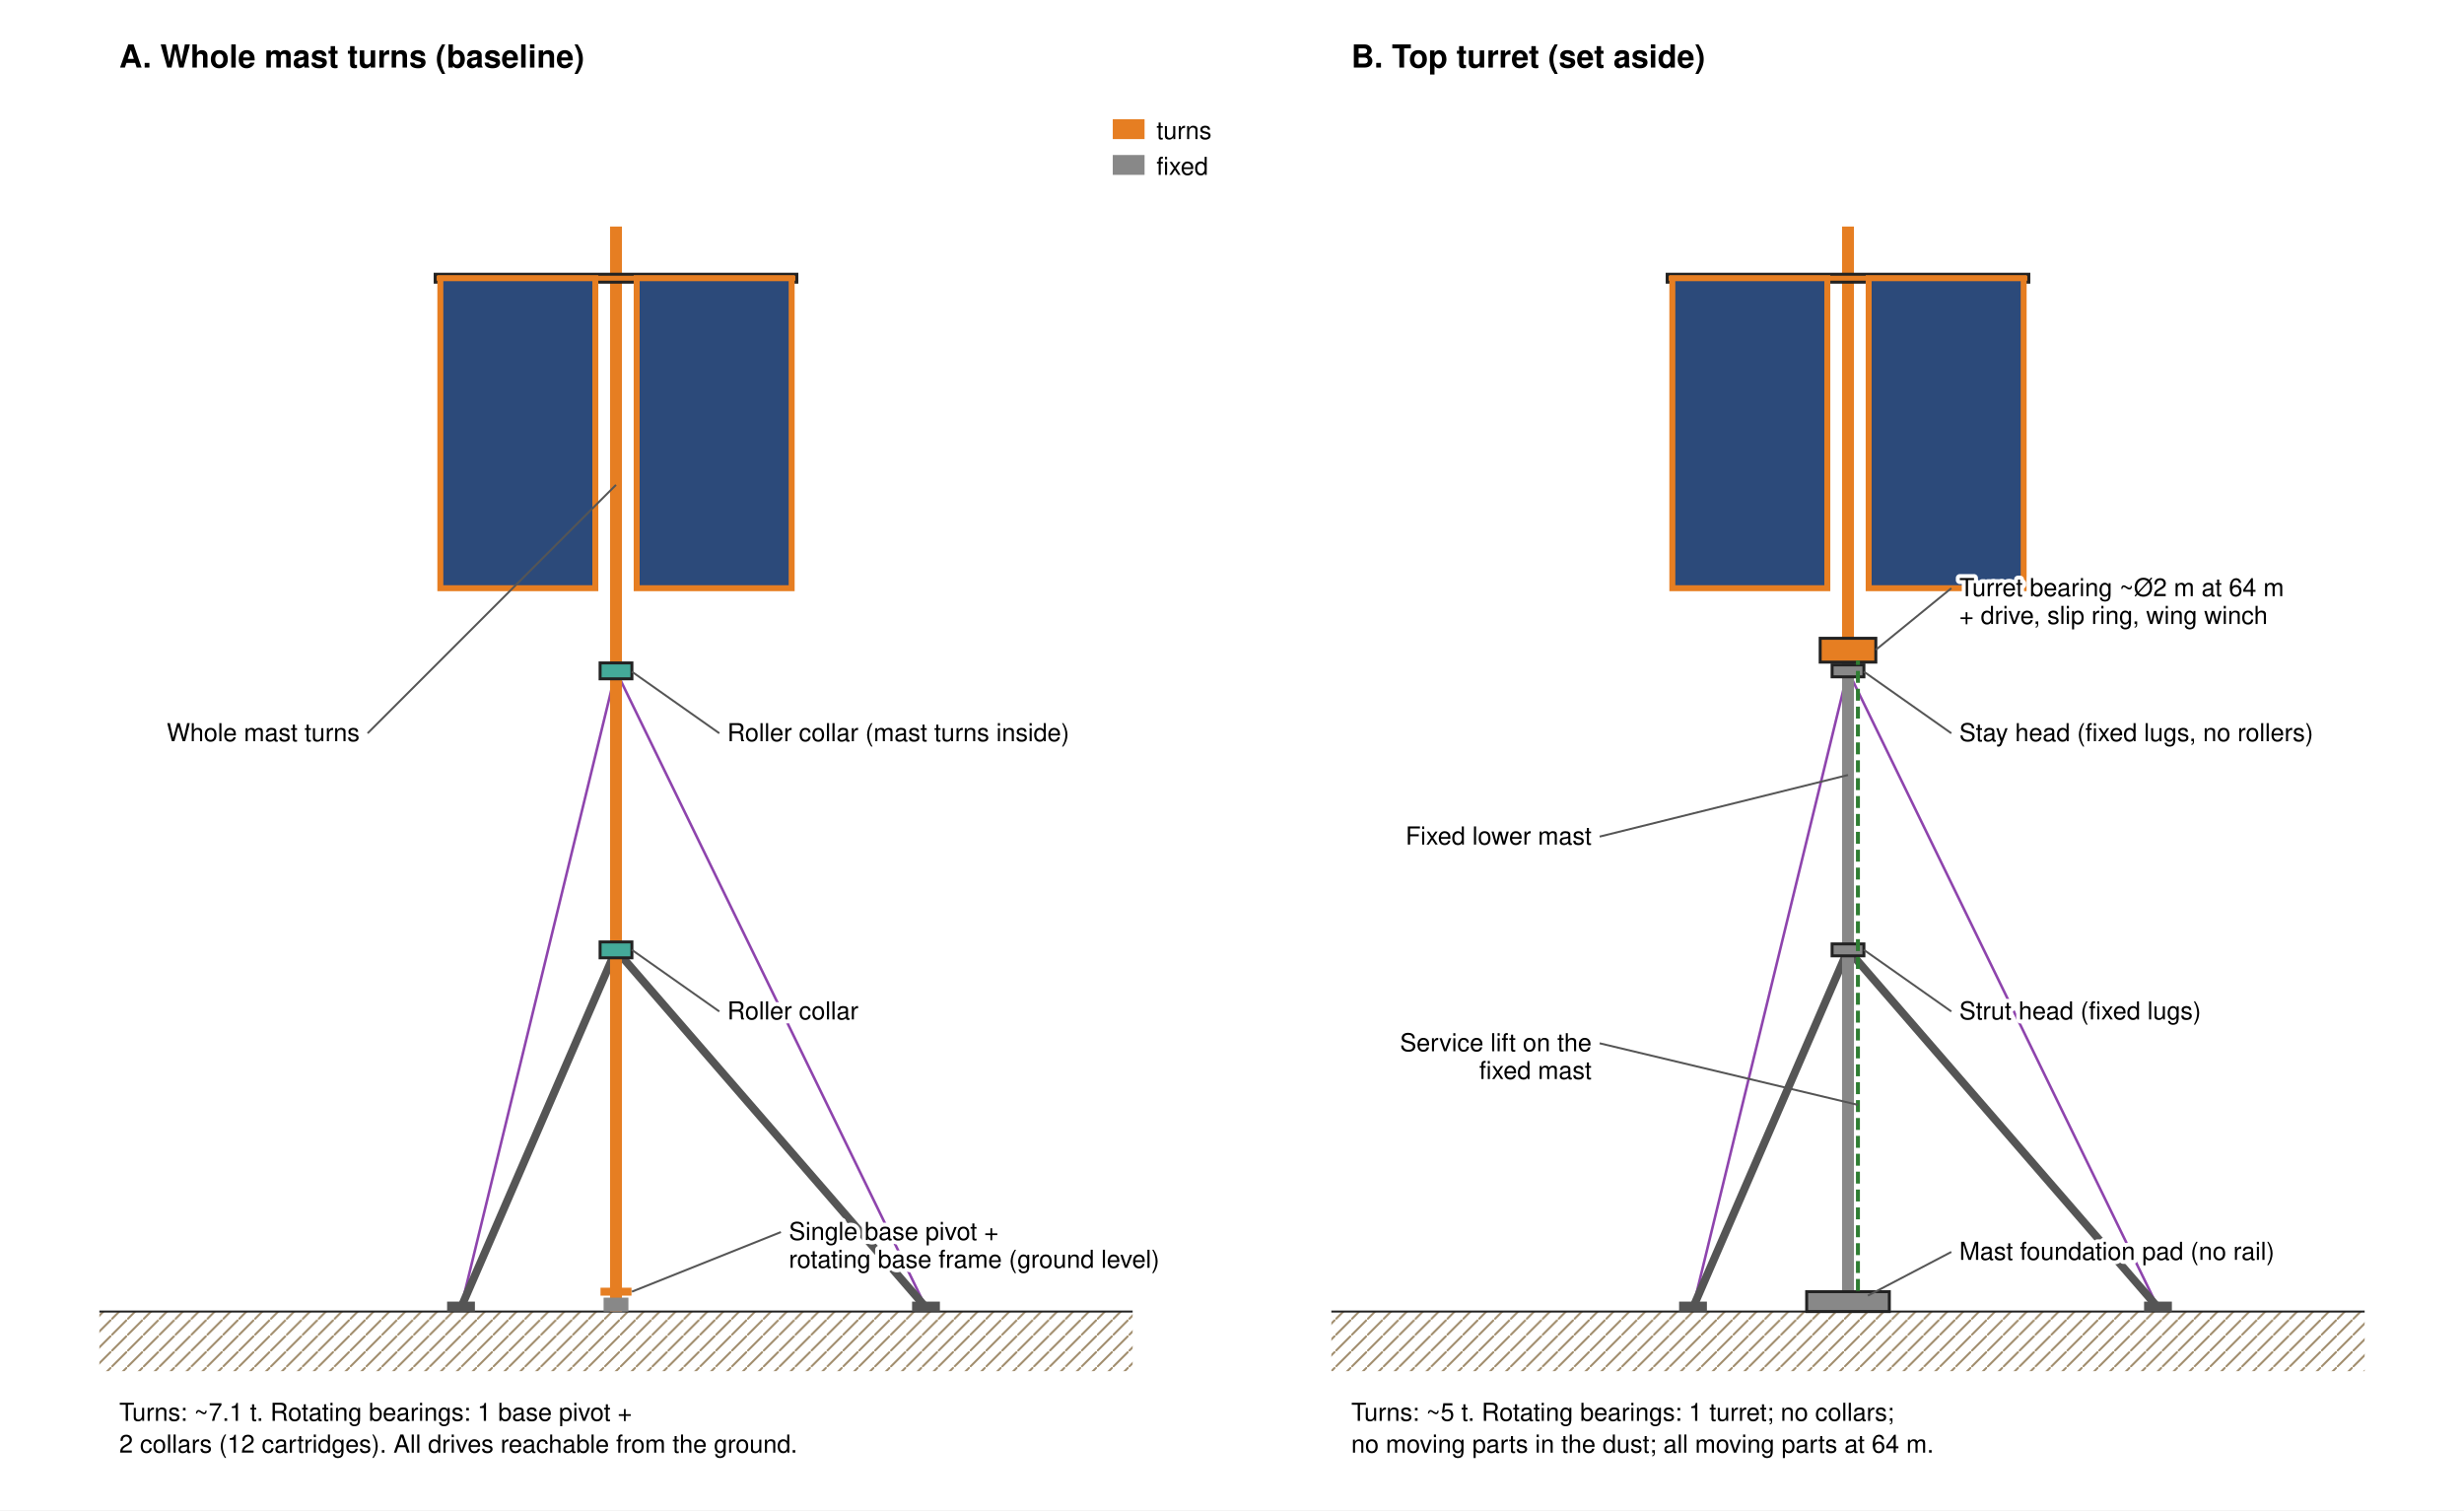
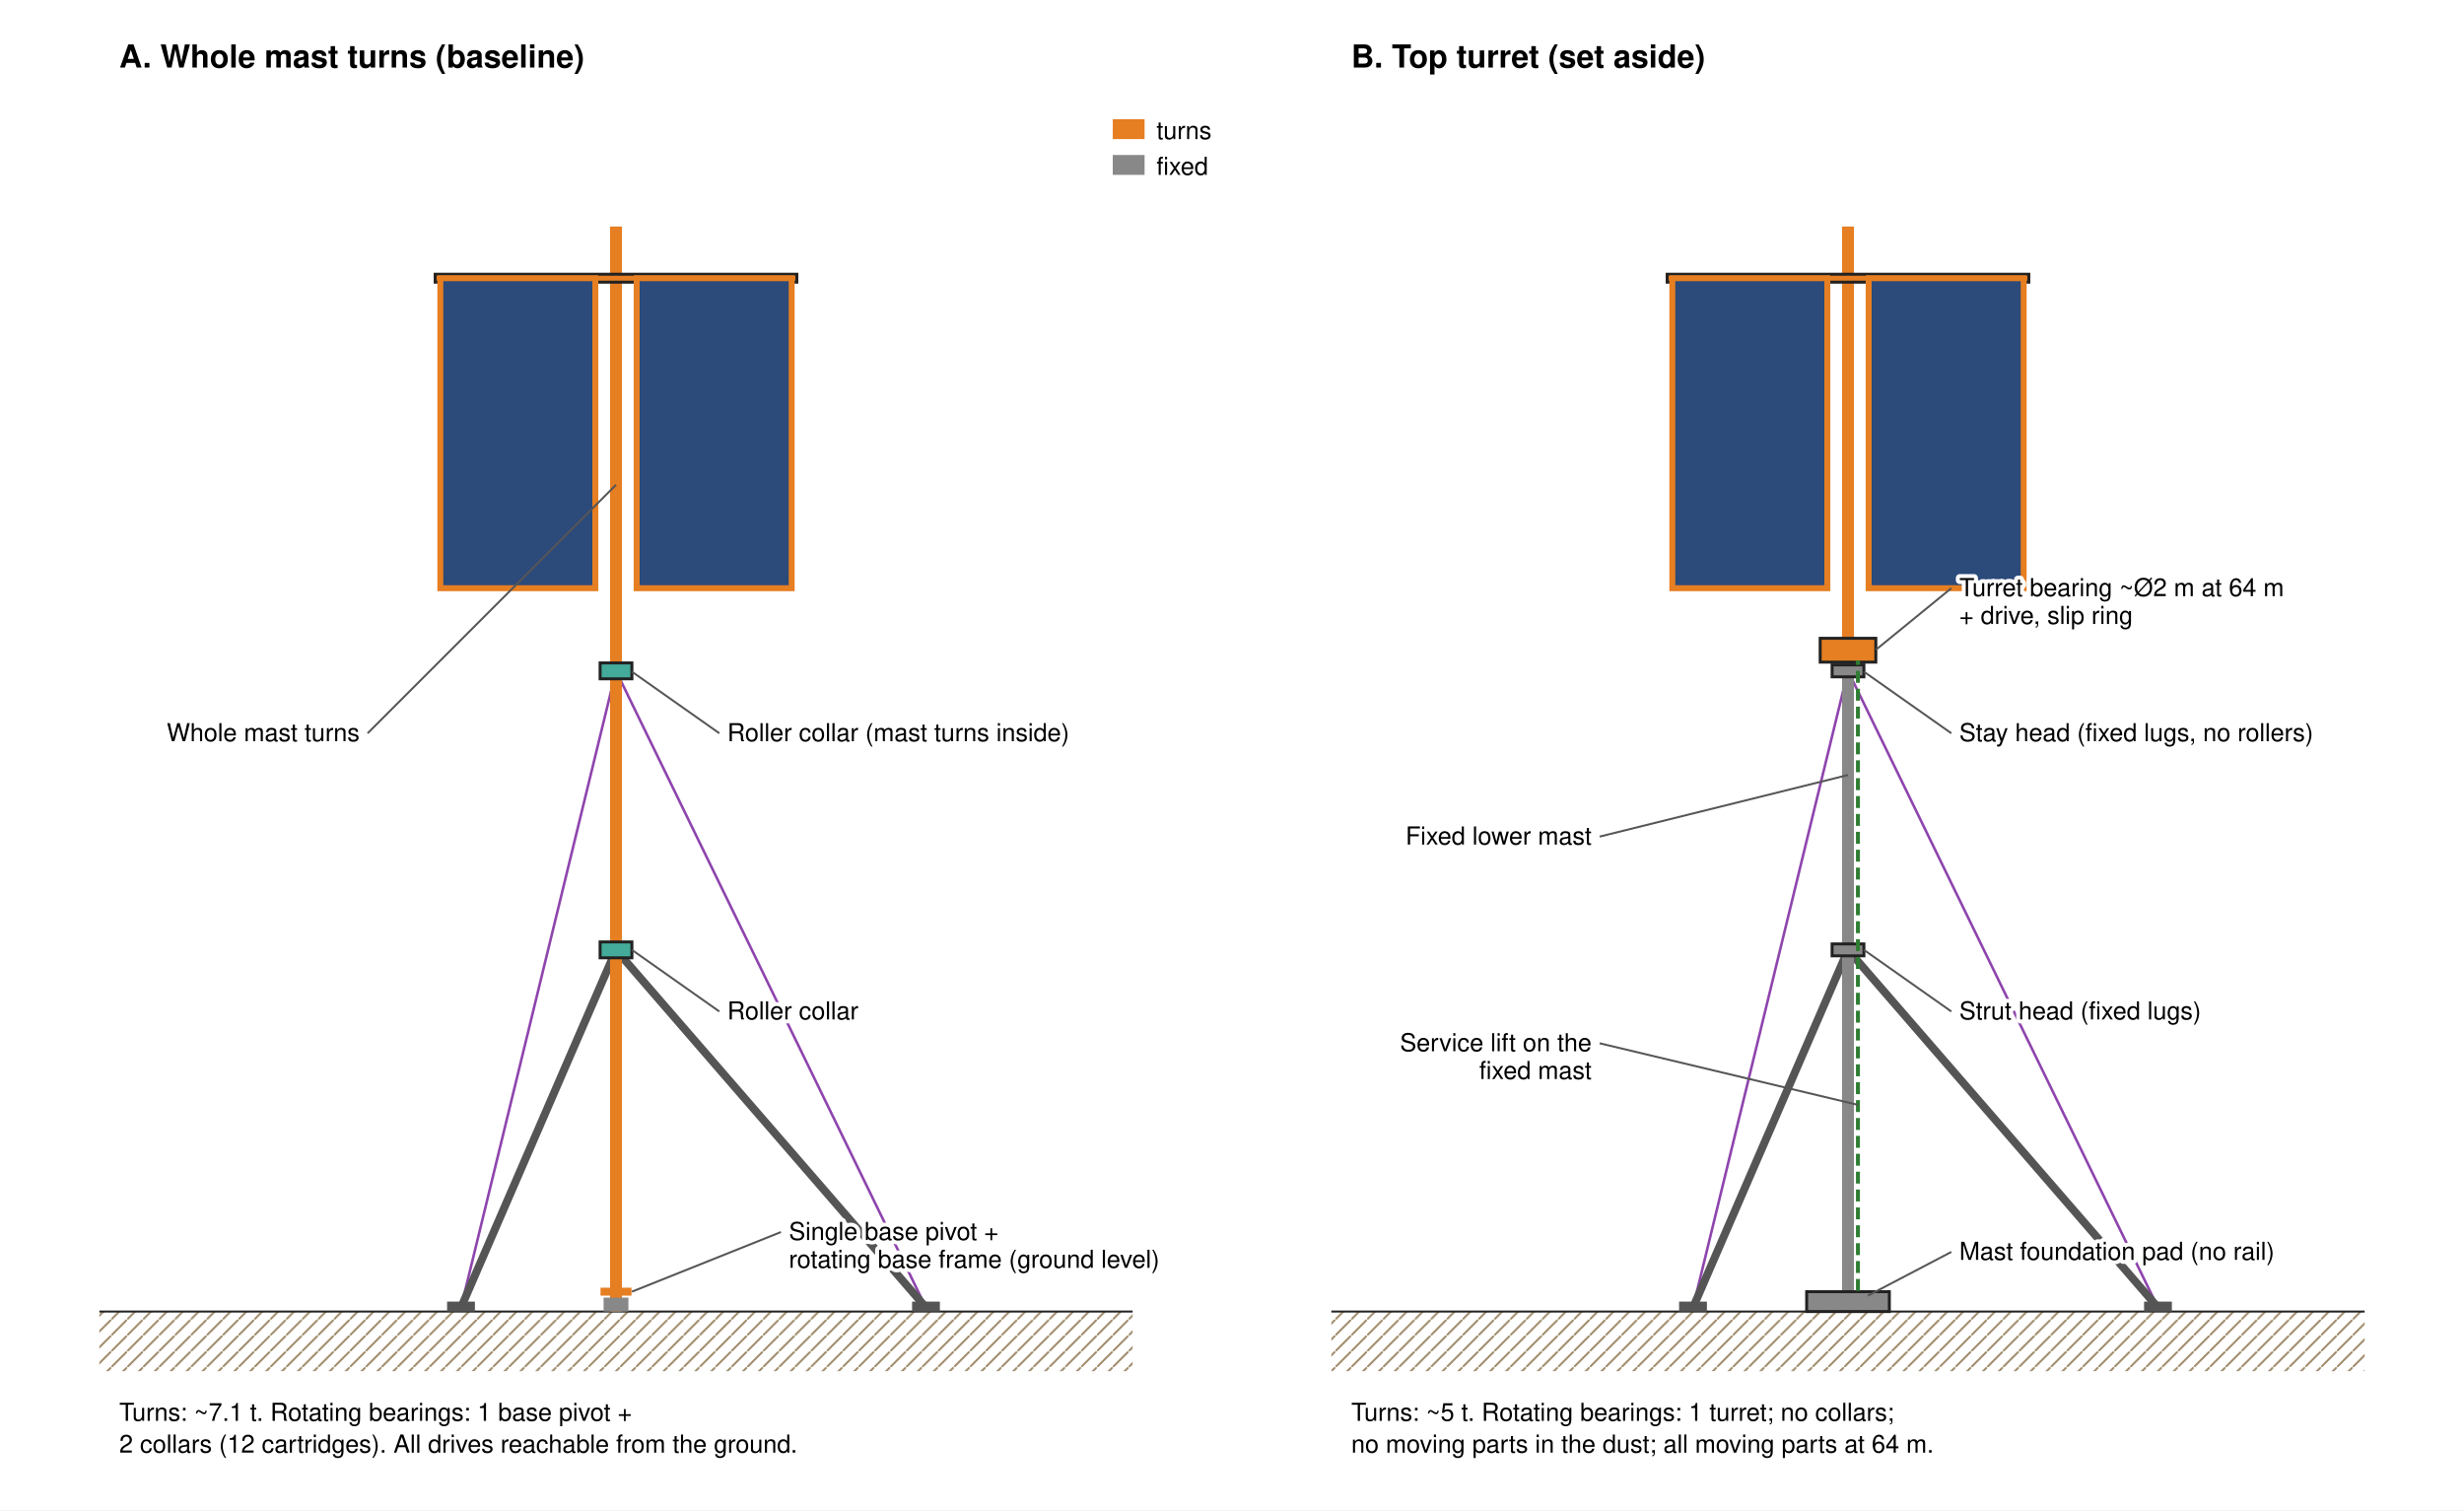
<svg xmlns="http://www.w3.org/2000/svg" viewBox="0 0 1240 760" font-family="Helvetica, Arial, sans-serif" font-size="12.5">
  <rect width="1240" height="760" fill="#fff" />
  <defs>
    <pattern id="g" width="8" height="8" patternUnits="userSpaceOnUse">
      <path d="M0 8L8 0" stroke="#a08c6c" />
    </pattern>
    <marker id="ar" viewBox="0 0 10 10" refX="9" refY="5" markerWidth="6" markerHeight="6" orient="auto-start-reverse">
      <path d="M0 0L10 5L0 10z" fill="#222" />
    </marker>
  </defs>
  <style>.s{stroke:#222;stroke-width:1.5}.l{stroke:#555;stroke-width:1;fill:none}.cab{stroke:#8e44ad;stroke-width:1.3}text{paint-order:stroke;stroke:#fff;stroke-width:4px;stroke-linejoin:round}.t{font-size:16px;font-weight:bold}</style>
  <rect x="50" y="660" width="520" height="30" fill="url(#g)" />
  <line x1="50" y1="660" x2="570" y2="660" stroke="#222" />
  <line x1="466.0" y1="658" x2="310.0" y2="337.6" class="cab" />
  <line x1="466.0" y1="658" x2="310.0" y2="478.0" stroke="#555" stroke-width="4" />
  <rect x="459.0" y="655" width="14" height="5" fill="#555" />
  <line x1="232.0" y1="658" x2="310.0" y2="337.6" class="cab" />
  <line x1="232.0" y1="658" x2="310.0" y2="478.0" stroke="#555" stroke-width="4" />
  <rect x="225.0" y="655" width="14" height="5" fill="#555" />
  <rect x="307.0" y="114.0" width="6" height="546.0" fill="#e67e22" />
  <rect x="219.0" y="138.0" width="182.0" height="4" fill="#e67e22" class="s" />
  <rect x="221.6" y="140.0" width="78" height="156.0" fill="#2c4a7a" stroke="#e67e22" stroke-width="3" />
  <rect x="320.4" y="140.0" width="78.0" height="156.0" fill="#2c4a7a" stroke="#e67e22" stroke-width="3" />
  <rect x="302.2" y="648" width="15.6" height="4" fill="#e67e22" />
  <rect x="303.76" y="653" width="12.48" height="7" fill="#888" />
  <rect x="302.0" y="474.0" width="16" height="8" fill="#4a9" class="s" />
  <rect x="302.0" y="333.6" width="16" height="8" fill="#4a9" class="s" />
  <text x="60" y="34" class="t">A. Whole mast turns (baseline)</text>
  <path d="M318 338L362 369" class="l" />
  <text x="366" y="373" text-anchor="start">Roller collar (mast turns inside)</text>
  <path d="M318 478L362 509" class="l" />
  <text x="366" y="513" text-anchor="start">Roller collar</text>
  <path d="M318 650L393 620" class="l" />
  <text x="397" y="624" text-anchor="start">Single base pivot +</text>
  <text x="397" y="638" text-anchor="start">rotating base frame (ground level)</text>
  <path d="M310 244L185 369" class="l" />
  <text x="181" y="373" text-anchor="end">Whole mast turns</text>
  <text x="60" y="715" font-size="12.5">Turns: ~7.1 t. Rotating bearings: 1 base pivot +</text>
  <text x="60" y="731" font-size="12.5">2 collars (12 cartridges). All drives reachable from the ground.</text>
  <rect x="670" y="660" width="520" height="30" fill="url(#g)" />
  <line x1="670" y1="660" x2="1190" y2="660" stroke="#222" />
  <line x1="1086.0" y1="658" x2="930.0" y2="337.6" class="cab" />
  <line x1="1086.0" y1="658" x2="930.0" y2="478.0" stroke="#555" stroke-width="4" />
  <rect x="1079.0" y="655" width="14" height="5" fill="#555" />
  <line x1="852.0" y1="658" x2="930.0" y2="337.6" class="cab" />
  <line x1="852.0" y1="658" x2="930.0" y2="478.0" stroke="#555" stroke-width="4" />
  <rect x="845.0" y="655" width="14" height="5" fill="#555" />
  <rect x="927.0" y="327.2" width="6" height="332.8" fill="#888" />
  <rect x="927.0" y="114.0" width="6" height="213.2" fill="#e67e22" />
  <rect x="839.0" y="138.0" width="182.0" height="4" fill="#e67e22" class="s" />
  <rect x="841.6" y="140.0" width="78.0" height="156.0" fill="#2c4a7a" stroke="#e67e22" stroke-width="3" />
  <rect x="940.4" y="140.0" width="78.0" height="156.0" fill="#2c4a7a" stroke="#e67e22" stroke-width="3" />
  <rect x="916.0" y="321.2" width="28" height="12" fill="#e67e22" class="s" />
  <rect x="922.0" y="334.6" width="16" height="6" fill="#888" class="s" />
  <rect x="922.0" y="475.0" width="16" height="6" fill="#888" class="s" />
  <rect x="909.2" y="650" width="41.6" height="10" fill="#888" class="s" />
  <line x1="935.0" y1="649.6" x2="935.0" y2="332.4" stroke="#2e7d32" stroke-width="2" stroke-dasharray="6 3" />
  <text x="680" y="34" class="t">B. Top turret (set aside)</text>
  <path d="M944 327L982 296" class="l" />
  <text x="986" y="300" text-anchor="start">Turret bearing ~Ø2 m at 64 m</text>
-   <text x="986" y="314" text-anchor="start">+ drive, slip ring, wing winch</text>
+   <text x="986" y="314" text-anchor="start">+ drive, slip ring</text>
  <path d="M938 338L982 369" class="l" />
  <text x="986" y="373" text-anchor="start">Stay head (fixed lugs, no rollers)</text>
  <path d="M938 478L982 509" class="l" />
  <text x="986" y="513" text-anchor="start">Strut head (fixed lugs)</text>
  <path d="M935 556L805 525" class="l" />
  <text x="801" y="529" text-anchor="end">Service lift on the</text>
  <text x="801" y="543" text-anchor="end">fixed mast</text>
  <path d="M940 652L982 630" class="l" />
  <text x="986" y="634" text-anchor="start">Mast foundation pad (no rail)</text>
  <path d="M930 390L805 421" class="l" />
  <text x="801" y="425" text-anchor="end">Fixed lower mast</text>
  <text x="680" y="715" font-size="12.5">Turns: ~5 t. Rotating bearings: 1 turret; no collars;</text>
  <text x="680" y="731" font-size="12.5">no moving parts in the dust; all moving parts at 64 m.</text>
  <rect x="560" y="60" width="16" height="10" fill="#e67e22" />
  <text x="582" y="70">turns</text>
  <rect x="560" y="78" width="16" height="10" fill="#888" />
  <text x="582" y="88">fixed</text>
</svg>
